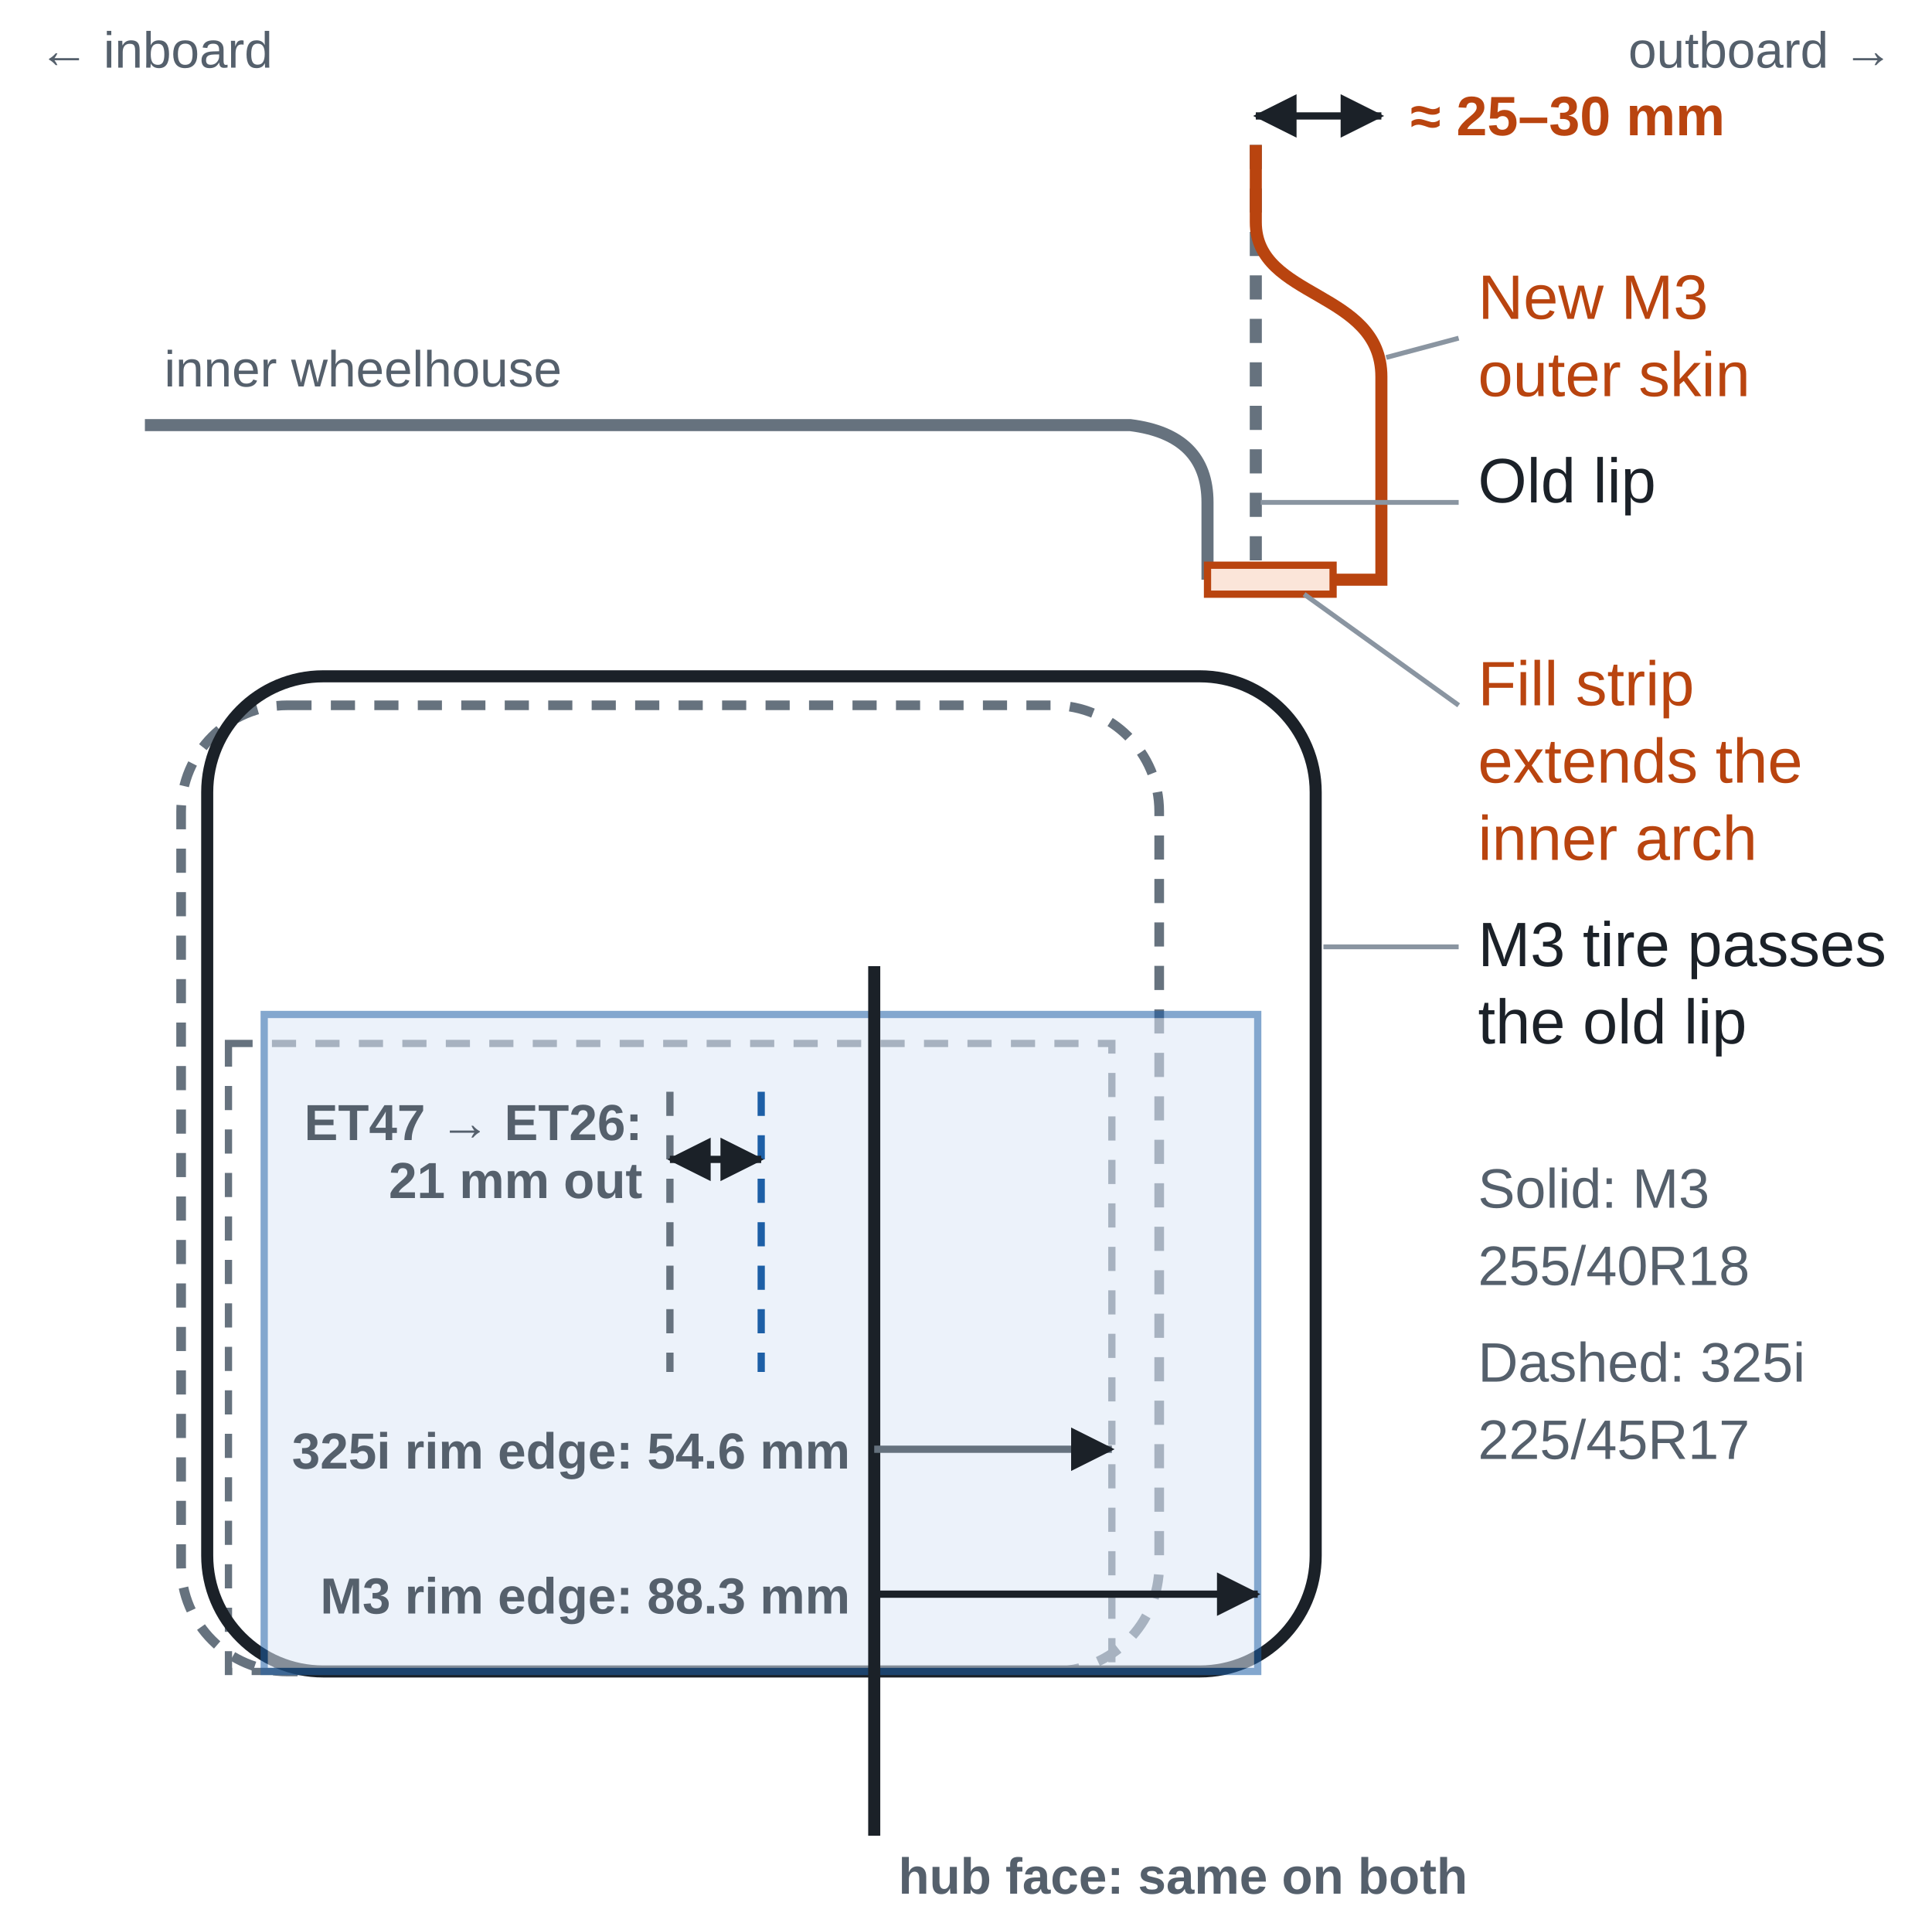
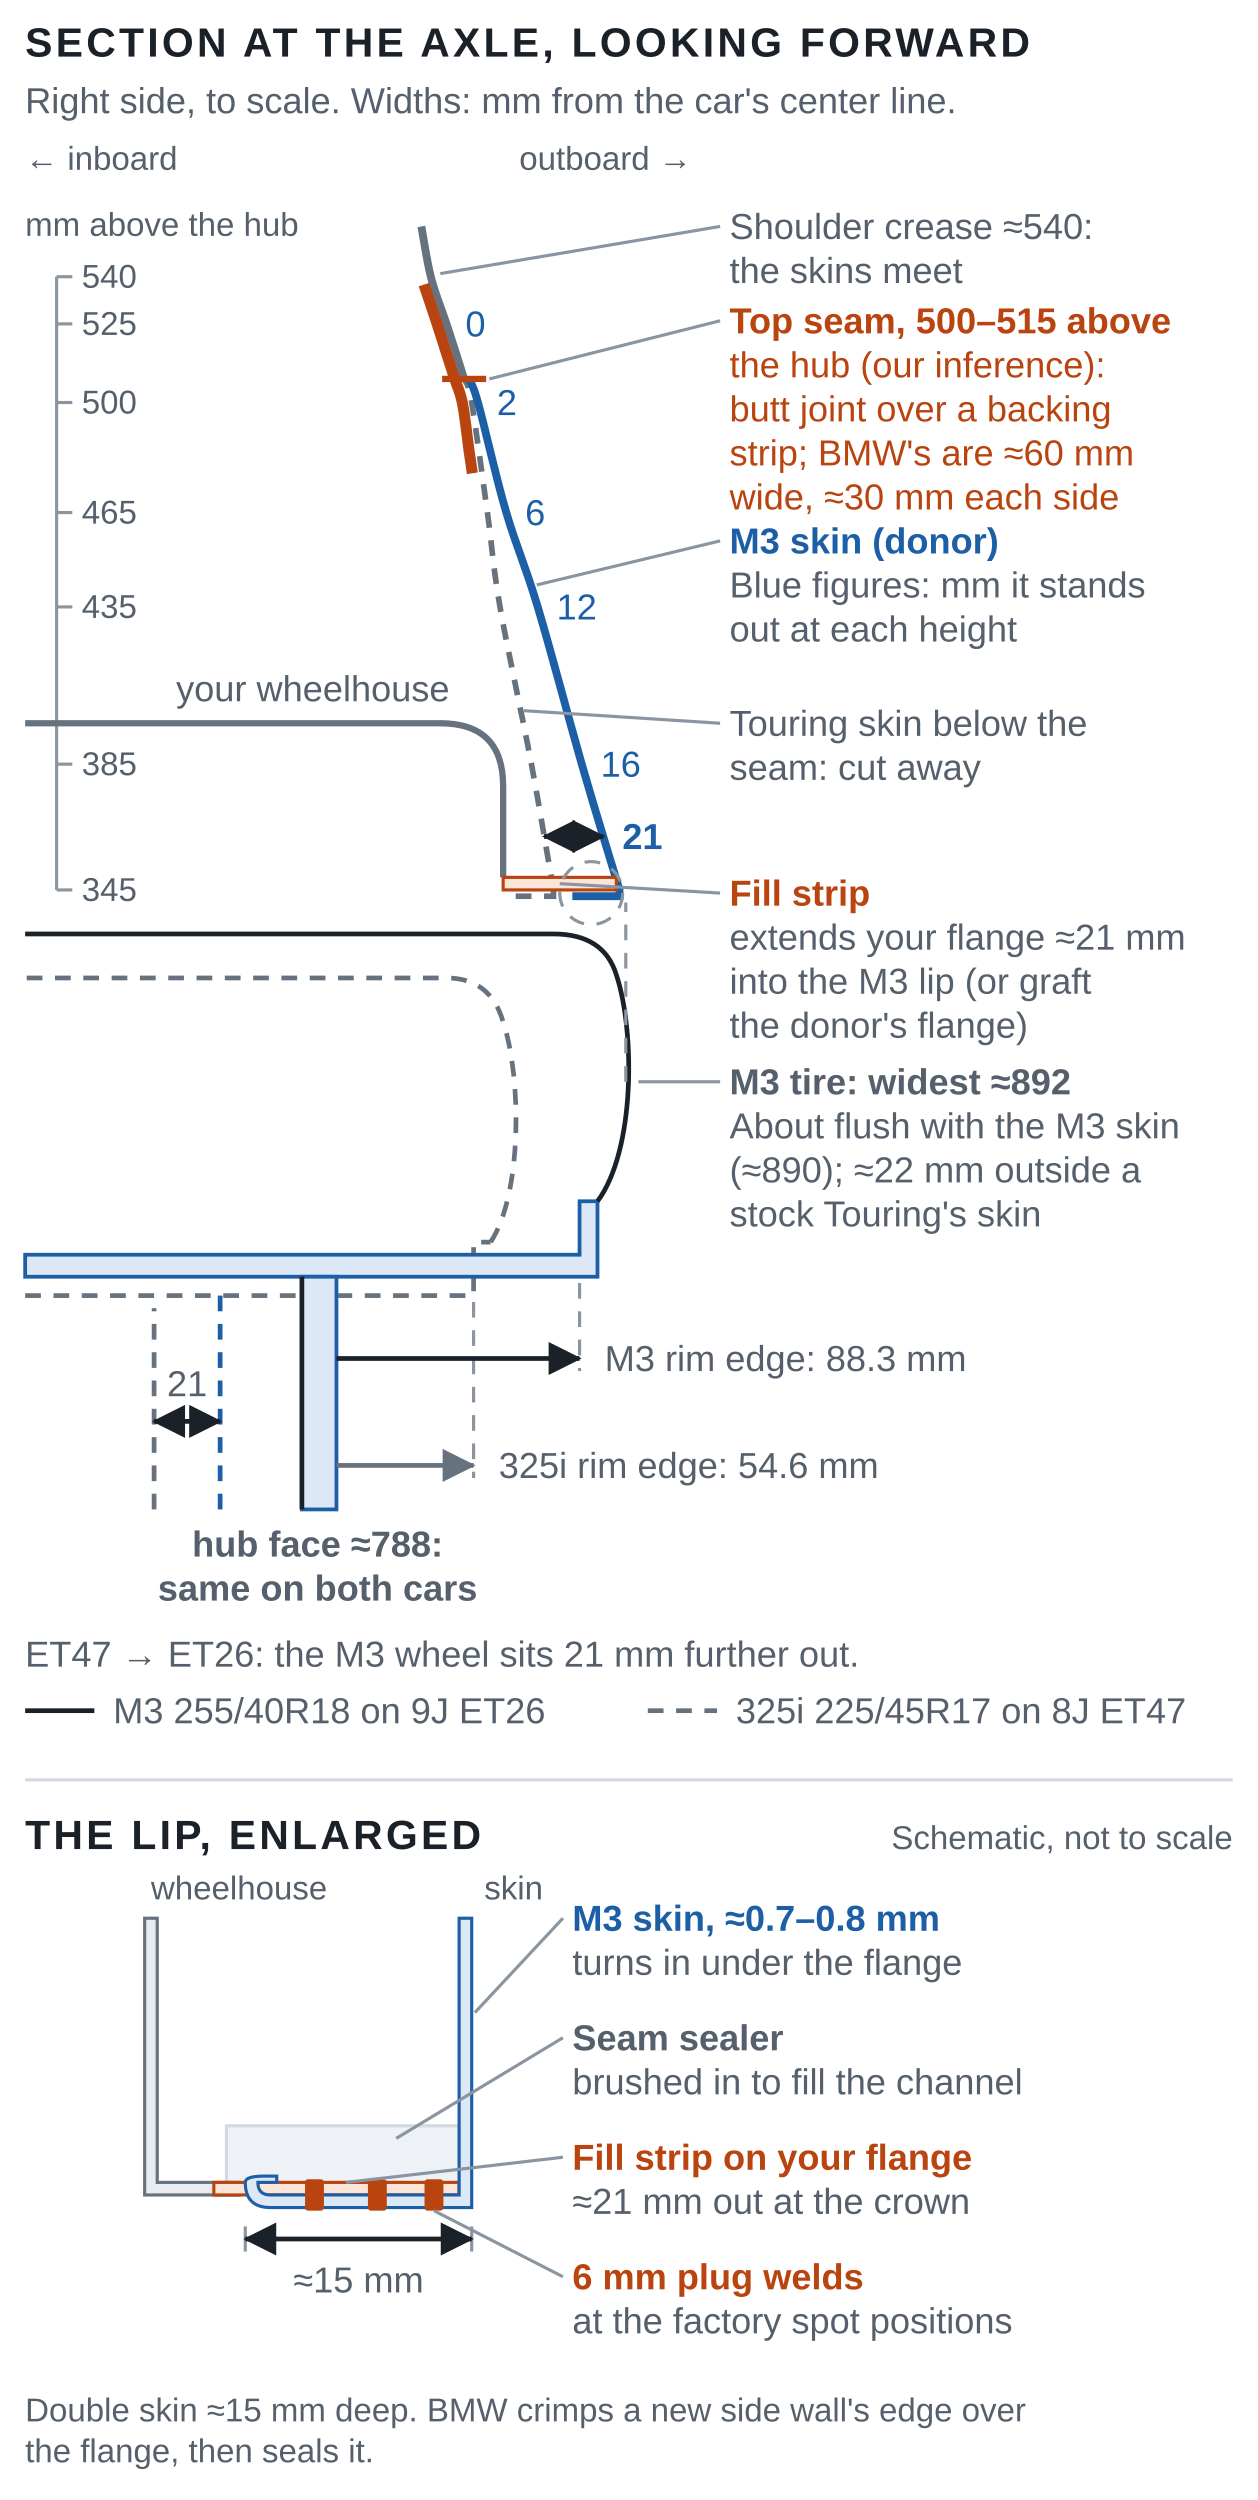
- <svg xmlns="http://www.w3.org/2000/svg" viewBox="0 0 400 396" role="img" aria-label="Rear view section through the right rear arch at 0.9 pixels per millimetre. Your Touring's rear hub face and the M3's sit in the same place. A 325i wheel (8J ET47) puts its outer rim edge 54.6 mm outboard of the hub face; the M3 Style 67 rear wheel (9J ET26) puts it 88.3 mm out, with the wheel centreline 21 mm further out. The wider tire passes the Touring's original arch lip, so the new M3 outer skin sits about 25 to 30 mm further out and a fill strip extends the inner arch to meet it." color="#1b2128">
+ <svg xmlns="http://www.w3.org/2000/svg" viewBox="0 0 400 795" role="img" aria-label="Rear view of a section through the right rear arch at the axle line, drawn to scale, with an enlarged schematic of the arch lip below. Both cars' rear hub faces sit in the same place, about 788 mm from the car's center line. The 325i's 8J ET47 wheel puts its outer rim edge 54.6 mm outboard of the hub face; the M3's 9J ET26 wheel puts it 88.3 mm out, with the wheel centerline 21 mm further out. The M3 skin replaces the Touring's below a top seam 500 to 515 mm above the hub, which is our inference, and stands out by about 21 mm at the lip, 345 mm above the hub, then 16 mm at 385, 12 at 435, 6 at 465, 2 at 500 and 0 from about 525 mm up to the shoulder crease at about 540 mm. The top seam is a butt joint over a backing strip; BMW's own sectioning joints use strips about 60 mm wide, about 30 mm into each side. The M3 tire's widest point, about 892 mm from the center line, sits about flush with the M3 skin at about 890 mm, and about 22 mm outside a stock Touring's skin. The lip is a double skin about 15 mm deep: the skin turns in under the inner wheelhouse flange, the two are spot-welded at the factory, and the channel above them is sealed. For the graft, a fill strip extends your flange out by the move-out, about 21 mm at the crown, or you graft the donor's flange; the lip is plug-welded through 6 mm holes at the factory spot positions, and seam sealer fills the channel. BMW crimps a new side wall's arch edge over the inner flange and seals it. The skin is about 0.7 to 0.8 mm thick." color="#1b2128">
  <style>
svg{color:#1b2128;font-family:"IBM Plex Sans",Arial,Helvetica,sans-serif}
text{fill:currentColor}
.t{font-size:13px}.t-sm{font-size:11.5px;fill:#55606c}.t-xs{font-size:10.5px;fill:#55606c}
.t-b{font-weight:600}.t-h{font-size:13px;font-weight:700;letter-spacing:.08em}
.t-mono{font-family:"IBM Plex Mono",Menlo,monospace}
.ln{stroke:currentColor;fill:none;stroke-width:1.5}.ln-thin{stroke:#8a95a1;fill:none;stroke-width:1}.ln-faint{stroke:#d2d9e0;fill:none;stroke-width:1}
.dash{stroke-dasharray:5 4}.fill-fg{fill:currentColor}.fill-bg{fill:#fff}
.shape{fill:#fff;stroke:currentColor;stroke-width:1.5}.panel{fill:#eef2f6;stroke:#d2d9e0}
.donor{fill:#dce8f6;stroke:#1d5fa6}.new{fill:#dff0e6;stroke:#1f6e45}.fab{fill:#fbe5d9;stroke:#b9440f}.keep{fill:#e9edf1;stroke:#66727e}
.donor-s{stroke:#1d5fa6;fill:none}.new-s{stroke:#1f6e45;fill:none}.fab-s{stroke:#b9440f;fill:none}.keep-s{stroke:#66727e;fill:none}.crit-s{stroke:#ad2a22;fill:none}
.donor-t{fill:#1d5fa6}.new-t{fill:#1f6e45}.fab-t{fill:#b9440f}.crit-t{fill:#ad2a22}
.donor-f{fill:#1d5fa6}.new-f{fill:#1f6e45}.fab-f{fill:#b9440f}.crit-f{fill:#ad2a22}.keep-f{fill:#66727e}
.warn-f{fill:#fff3cf;stroke:#e0a800}
</style>
  <defs>
-     <marker id="ah" viewBox="0 0 8 8" refX="7.5" refY="4" markerWidth="6" markerHeight="6" orient="auto-start-reverse">
+     <marker id="ah" viewBox="0 0 8 8" refX="7.5" refY="4" markerWidth="7" markerHeight="7" orient="auto-start-reverse">
      <path d="M0,0 L8,4 L0,8 Z" class="fill-fg" />
    </marker>
+     <marker id="ahk" viewBox="0 0 8 8" refX="7.5" refY="4" markerWidth="7" markerHeight="7" orient="auto-start-reverse">
+       <path d="M0,0 L8,4 L0,8 Z" class="keep-f" />
+     </marker>
  </defs>
-   <rect class="bg" x="0" y="0" width="400" height="396" fill="#ffffff" />
-   <text class="t-xs" x="8" y="14">← inboard</text>
-   <text class="t-xs" x="392" y="14" text-anchor="end">outboard →</text>
-   <path class="keep-s" d="M250,120 V104 Q250,90 234,88 H30" stroke-width="2.5" />
-   <text class="t-xs" x="34" y="80">inner wheelhouse</text>
-   <path class="keep-s dash" d="M260,30 V120 H250" stroke-width="2.5" />
-   <path class="fab-s" d="M260,30 V46 C260,62 286,60 286,78 V120 H276" stroke-width="2.5" />
-   <rect class="fab" x="250" y="117" width="26" height="6" stroke-width="1.5" />
-   <line class="ln" x1="260" y1="24" x2="286" y2="24" marker-start="url(#ah)" marker-end="url(#ah)" />
-   <text class="t-sm fab-t t-b" x="292" y="28">≈ 25–30 mm</text>
-   <rect class="keep-s dash" x="37.5" y="146" width="202.5" height="200" rx="22" stroke-width="2" />
-   <rect class="keep-s dash" x="47.3" y="216" width="182.9" height="130" stroke-width="1.5" />
-   <rect class="ln" x="42.9" y="140" width="229.5" height="206" rx="24" style="stroke-width:2.5" />
-   <rect class="donor" x="54.7" y="210" width="205.7" height="136" stroke-width="1.5" opacity="0.55" />
-   <line class="ln" x1="181" y1="200" x2="181" y2="380" style="stroke-width:2.5" />
-   <text class="t-xs t-b" x="186" y="392">hub face: same on both</text>
-   <line class="keep-s dash" x1="138.7" y1="226" x2="138.7" y2="284" stroke-width="1.5" />
-   <line class="donor-s dash" x1="157.6" y1="226" x2="157.6" y2="284" stroke-width="1.5" />
-   <line class="ln" x1="138.7" y1="240" x2="157.6" y2="240" marker-start="url(#ah)" marker-end="url(#ah)" />
-   <text class="t-xs t-b" x="133" y="236" text-anchor="end">ET47 → ET26:</text>
-   <text class="t-xs t-b" x="133" y="248" text-anchor="end">21 mm out</text>
-   <line class="keep-s" x1="181" y1="300" x2="230.2" y2="300" stroke-width="1.5" marker-end="url(#ah)" />
-   <text class="t-xs t-b" x="176" y="304" text-anchor="end">325i rim edge: 54.6 mm</text>
-   <line class="ln" x1="181" y1="330" x2="260.4" y2="330" marker-end="url(#ah)" />
-   <text class="t-xs t-b" x="176" y="334" text-anchor="end">M3 rim edge: 88.3 mm</text>
-   <g class="ln-thin">
-     <path d="M302,70 L287,74" />
-     <path d="M302,104 L261,104" />
-     <path d="M302,146 L270,123" />
-     <path d="M302,196 L274,196" />
-   </g>
-   <text class="t fab-t" x="306" y="66">New M3</text>
-   <text class="t fab-t" x="306" y="82">outer skin</text>
-   <text class="t" x="306" y="104">Old lip</text>
-   <text class="t fab-t" x="306" y="146">Fill strip</text>
-   <text class="t fab-t" x="306" y="162">extends the</text>
-   <text class="t fab-t" x="306" y="178">inner arch</text>
-   <text class="t" x="306" y="200">M3 tire passes</text>
-   <text class="t" x="306" y="216">the old lip</text>
-   <text class="t-sm" x="306" y="250">Solid: M3</text>
-   <text class="t-sm" x="306" y="266">255/40R18</text>
-   <text class="t-sm" x="306" y="286">Dashed: 325i</text>
-   <text class="t-sm" x="306" y="302">225/45R17</text>
+   <rect class="bg" x="0" y="0" width="400" height="795" fill="#ffffff" />
+   <text class="t-h" x="8" y="18">SECTION AT THE AXLE, LOOKING FORWARD</text>
+   <text class="t-sm" x="8" y="36">Right side, to scale. Widths: mm from the car's center line.</text>
+   <text class="t-xs" x="8" y="54">← inboard</text>
+   <text class="t-xs" x="220" y="54" text-anchor="end">outboard →</text>
+   <line class="ln-thin" x1="18" y1="88" x2="18" y2="283" />
+   <line class="ln-thin" x1="18" y1="283" x2="23" y2="283" />
+   <text class="t-xs" x="26" y="286.5">345</text>
+   <line class="ln-thin" x1="18" y1="243" x2="23" y2="243" />
+   <text class="t-xs" x="26" y="246.5">385</text>
+   <line class="ln-thin" x1="18" y1="193" x2="23" y2="193" />
+   <text class="t-xs" x="26" y="196.5">435</text>
+   <line class="ln-thin" x1="18" y1="163" x2="23" y2="163" />
+   <text class="t-xs" x="26" y="166.5">465</text>
+   <line class="ln-thin" x1="18" y1="128" x2="23" y2="128" />
+   <text class="t-xs" x="26" y="131.5">500</text>
+   <line class="ln-thin" x1="18" y1="103" x2="23" y2="103" />
+   <text class="t-xs" x="26" y="106.5">525</text>
+   <line class="ln-thin" x1="18" y1="88" x2="23" y2="88" />
+   <text class="t-xs" x="26" y="91.5">540</text>
+   <text class="t-xs" x="8" y="75">mm above the hub</text>
+   <path class="keep-s" d="M8.0,230.0 H140.0 Q160.0,230.0 160.0,250.0 V279.0" stroke-width="2" />
+   <text class="t-sm" x="56" y="223">your wheelhouse</text>
+   <path class="keep-s" d="M147.6,120.5 C146.7,117.6 143.8,108.4 142,103 C140.2,97.6 138.3,93.2 137,88 C135.7,82.8 134.5,74.7 134,72" stroke-width="2.5" />
+   <path class="keep-s dash" d="M176,283 C174.8,276.3 171.8,258 169,243 C166.2,228 161.3,206.3 159,193 C156.7,179.7 156.5,173.8 155,163 C153.5,152.2 151.2,135.1 150,128 C148.8,120.9 148,121.8 147.6,120.5 M176.0,283.0 V285.0 H161.0" stroke-width="1.8" />
+   <path class="fab-s" d="M150.2,150.5 C150,149.2 149.7,146.8 149.1,143 C148.6,139.2 147.8,131.8 147,128 C146.2,124.2 145.4,123 144.6,120.5 C143.8,118 143.1,115.9 142.2,113 C141.3,110.1 140.2,106.8 139,103 C137.8,99.2 135.5,92.6 134.8,90.5" stroke-width="3.5" />
+   <path class="donor-s" d="M149,120.5 C149.5,121.8 150,120.9 152,128 C154,135.1 157.8,152.2 161,163 C164.2,173.8 167,179.7 171,193 C175,206.3 180.7,228 185,243 C189.3,258 195,276.3 197,283 V285.0 H182.0" stroke-width="2.5" />
+   <rect class="fab" x="160" y="279" width="36" height="4" stroke-width="1" />
+   <line class="fab-s" x1="140.6" y1="120.5" x2="154.6" y2="120.5" stroke-width="2" />
+   <circle class="ln-thin dash" cx="188" cy="284" r="10" />
+   <path class="keep-s dash" d="M8.0,412.0 H150.6 V395.0 H156.0" stroke-width="1.5" />
+   <path class="keep-s dash" d="M156.0,395.0 C166.0,380.0 166.0,343.0 160.0,325.0 Q156.0,311.0 142.0,311.0 H8.0" stroke-width="1.5" />
+   <path class="donor" d="M8,406 L190,406 L190,382 L184.3,382 L184.3,399 L8,399 Z" stroke-width="1.2" />
+   <rect class="donor" x="96" y="406" width="11" height="74" stroke-width="1.2" />
+   <path class="ln" d="M190.0,382.0 C202.0,366.0 202.0,328.0 196.0,310.0 Q192.0,297.0 176.0,297.0 H8.0" stroke-width="2" />
+   <line class="ln" x1="96" y1="480" x2="96" y2="406" stroke-width="2.5" />
+   <line class="keep-s dash" x1="49" y1="480" x2="49" y2="416" stroke-width="1.5" />
+   <line class="donor-s dash" x1="70" y1="480" x2="70" y2="408" stroke-width="1.5" />
+   <line class="ln" x1="49" y1="452" x2="70" y2="452" marker-end="url(#ah)" marker-start="url(#ah)" />
+   <text class="t-sm" x="59.5" y="444" text-anchor="middle">21</text>
+   <line class="ln-thin dash" x1="150.6" y1="414" x2="150.6" y2="470" />
+   <line class="ln-thin dash" x1="184.3" y1="408" x2="184.3" y2="436" />
+   <line class="keep-s" x1="107" y1="466" x2="150.6" y2="466" stroke-width="1.5" marker-end="url(#ahk)" />
+   <line class="ln" x1="107" y1="432" x2="184.3" y2="432" marker-end="url(#ah)" />
+   <text class="t-sm" x="158.6" y="470">325i rim edge: 54.6 mm</text>
+   <text class="t-sm" x="192.3" y="436">M3 rim edge: 88.3 mm</text>
+   <text class="t-sm donor-t" x="191" y="247">16</text>
+   <text class="t-sm donor-t" x="177" y="197">12</text>
+   <text class="t-sm donor-t" x="167" y="167">6</text>
+   <text class="t-sm donor-t" x="158" y="132">2</text>
+   <text class="t-sm donor-t" x="148" y="107">0</text>
+   <line class="ln" x1="173" y1="266" x2="191.9" y2="266" marker-end="url(#ah)" marker-start="url(#ah)" />
+   <text class="t-sm donor-t t-b" x="197.9" y="270">21</text>
+   <line class="ln-thin dash" x1="199" y1="344" x2="199" y2="287" />
+   <text class="t-sm" x="232" y="76">Shoulder crease ≈540:</text>
+   <text class="t-sm" x="232" y="90">the skins meet</text>
+   <path class="ln-thin" d="M229,72 L140,87" />
+   <text class="t-sm fab-t t-b" x="232" y="106">Top seam, 500–515 above</text>
+   <text class="t-sm fab-t" x="232" y="120">the hub (our inference):</text>
+   <text class="t-sm fab-t" x="232" y="134">butt joint over a backing</text>
+   <text class="t-sm fab-t" x="232" y="148">strip; BMW's are ≈60 mm</text>
+   <text class="t-sm fab-t" x="232" y="162">wide, ≈30 mm each side</text>
+   <path class="ln-thin" d="M229,102 L155.6,120.5" />
+   <text class="t-sm donor-t t-b" x="232" y="176">M3 skin (donor)</text>
+   <text class="t-sm" x="232" y="190">Blue figures: mm it stands</text>
+   <text class="t-sm" x="232" y="204">out at each height</text>
+   <path class="ln-thin" d="M229,172 L170.7,186" />
+   <text class="t-sm" x="232" y="234">Touring skin below the</text>
+   <text class="t-sm" x="232" y="248">seam: cut away</text>
+   <path class="ln-thin" d="M229,230 L166.6,226" />
+   <text class="t-sm fab-t t-b" x="232" y="288">Fill strip</text>
+   <text class="t-sm" x="232" y="302">extends your flange ≈21 mm</text>
+   <text class="t-sm" x="232" y="316">into the M3 lip (or graft</text>
+   <text class="t-sm" x="232" y="330">the donor's flange)</text>
+   <path class="ln-thin" d="M229,284 L178,281" />
+   <text class="t-sm t-b" x="232" y="348">M3 tire: widest ≈892</text>
+   <text class="t-sm" x="232" y="362">About flush with the M3 skin</text>
+   <text class="t-sm" x="232" y="376">(≈890); ≈22 mm outside a</text>
+   <text class="t-sm" x="232" y="390">stock Touring's skin</text>
+   <path class="ln-thin" d="M229,344 L203,344" />
+   <text class="t-sm t-b" x="101" y="495" text-anchor="middle">hub face ≈788:</text>
+   <text class="t-sm t-b" x="101" y="509" text-anchor="middle">same on both cars</text>
+   <text class="t-sm" x="8" y="530">ET47 → ET26: the M3 wheel sits 21 mm further out.</text>
+   <line class="ln" x1="8" y1="544" x2="30" y2="544" stroke-width="2" />
+   <text class="t-sm" x="36" y="548">M3 255/40R18 on 9J ET26</text>
+   <line class="keep-s dash" x1="206" y1="544" x2="228" y2="544" stroke-width="1.5" />
+   <text class="t-sm" x="234" y="548">325i 225/45R17 on 8J ET47</text>
+   <line class="ln-faint" x1="8" y1="566" x2="392" y2="566" />
+   <text class="t-h" x="8" y="588">THE LIP, ENLARGED</text>
+   <text class="t-xs" x="392" y="588" text-anchor="end">Schematic, not to scale</text>
+   <path class="panel" d="M72,676.0 H146 V694.0 H72 Z" stroke-width="1" />
+   <path class="keep" d="M46,610.0 H50 V694.0 H76 V698.0 H46 Z" stroke-width="1" />
+   <path class="fab" d="M68,694.0 H146 V698.0 H68 Z" stroke-width="1" />
+   <path class="donor" d="M146,610.0 H150 V702.0 H86 Q78,702.0 78,694.0 Q78,692.0 84,692.0 H88 V694.0 Q82,694.0 82,694.0 Q82,698.0 86,698.0 H146 Z" stroke-width="1" />
+   <rect class="fab-f" x="97" y="693" width="6" height="10" rx="1" />
+   <rect class="fab-f" x="117" y="693" width="6" height="10" rx="1" />
+   <rect class="fab-f" x="135" y="693" width="6" height="10" rx="1" />
+   <line class="ln-thin" x1="78" y1="708" x2="78" y2="716" />
+   <line class="ln-thin" x1="150" y1="708" x2="150" y2="716" />
+   <line class="ln" x1="78" y1="712" x2="150" y2="712" marker-end="url(#ah)" marker-start="url(#ah)" />
+   <text class="t-sm" x="114" y="729" text-anchor="middle">≈15 mm</text>
+   <text class="t-xs" x="48" y="604">wheelhouse</text>
+   <text class="t-xs" x="154" y="604">skin</text>
+   <text class="t-sm donor-t t-b" x="182" y="614">M3 skin, ≈0.7–0.8 mm</text>
+   <text class="t-sm" x="182" y="628">turns in under the flange</text>
+   <path class="ln-thin" d="M179,610 L151,640" />
+   <text class="t-sm t-b" x="182" y="652">Seam sealer</text>
+   <text class="t-sm" x="182" y="666">brushed in to fill the channel</text>
+   <path class="ln-thin" d="M179,648 L126,680" />
+   <text class="t-sm fab-t t-b" x="182" y="690">Fill strip on your flange</text>
+   <text class="t-sm" x="182" y="704">≈21 mm out at the crown</text>
+   <path class="ln-thin" d="M179,686 L110,694" />
+   <text class="t-sm fab-t t-b" x="182" y="728">6 mm plug welds</text>
+   <text class="t-sm" x="182" y="742">at the factory spot positions</text>
+   <path class="ln-thin" d="M179,724 L138,703" />
+   <text class="t-xs" x="8" y="770">Double skin ≈15 mm deep. BMW crimps a new side wall's edge over</text>
+   <text class="t-xs" x="8" y="783">the flange, then seals it.</text>
</svg>
